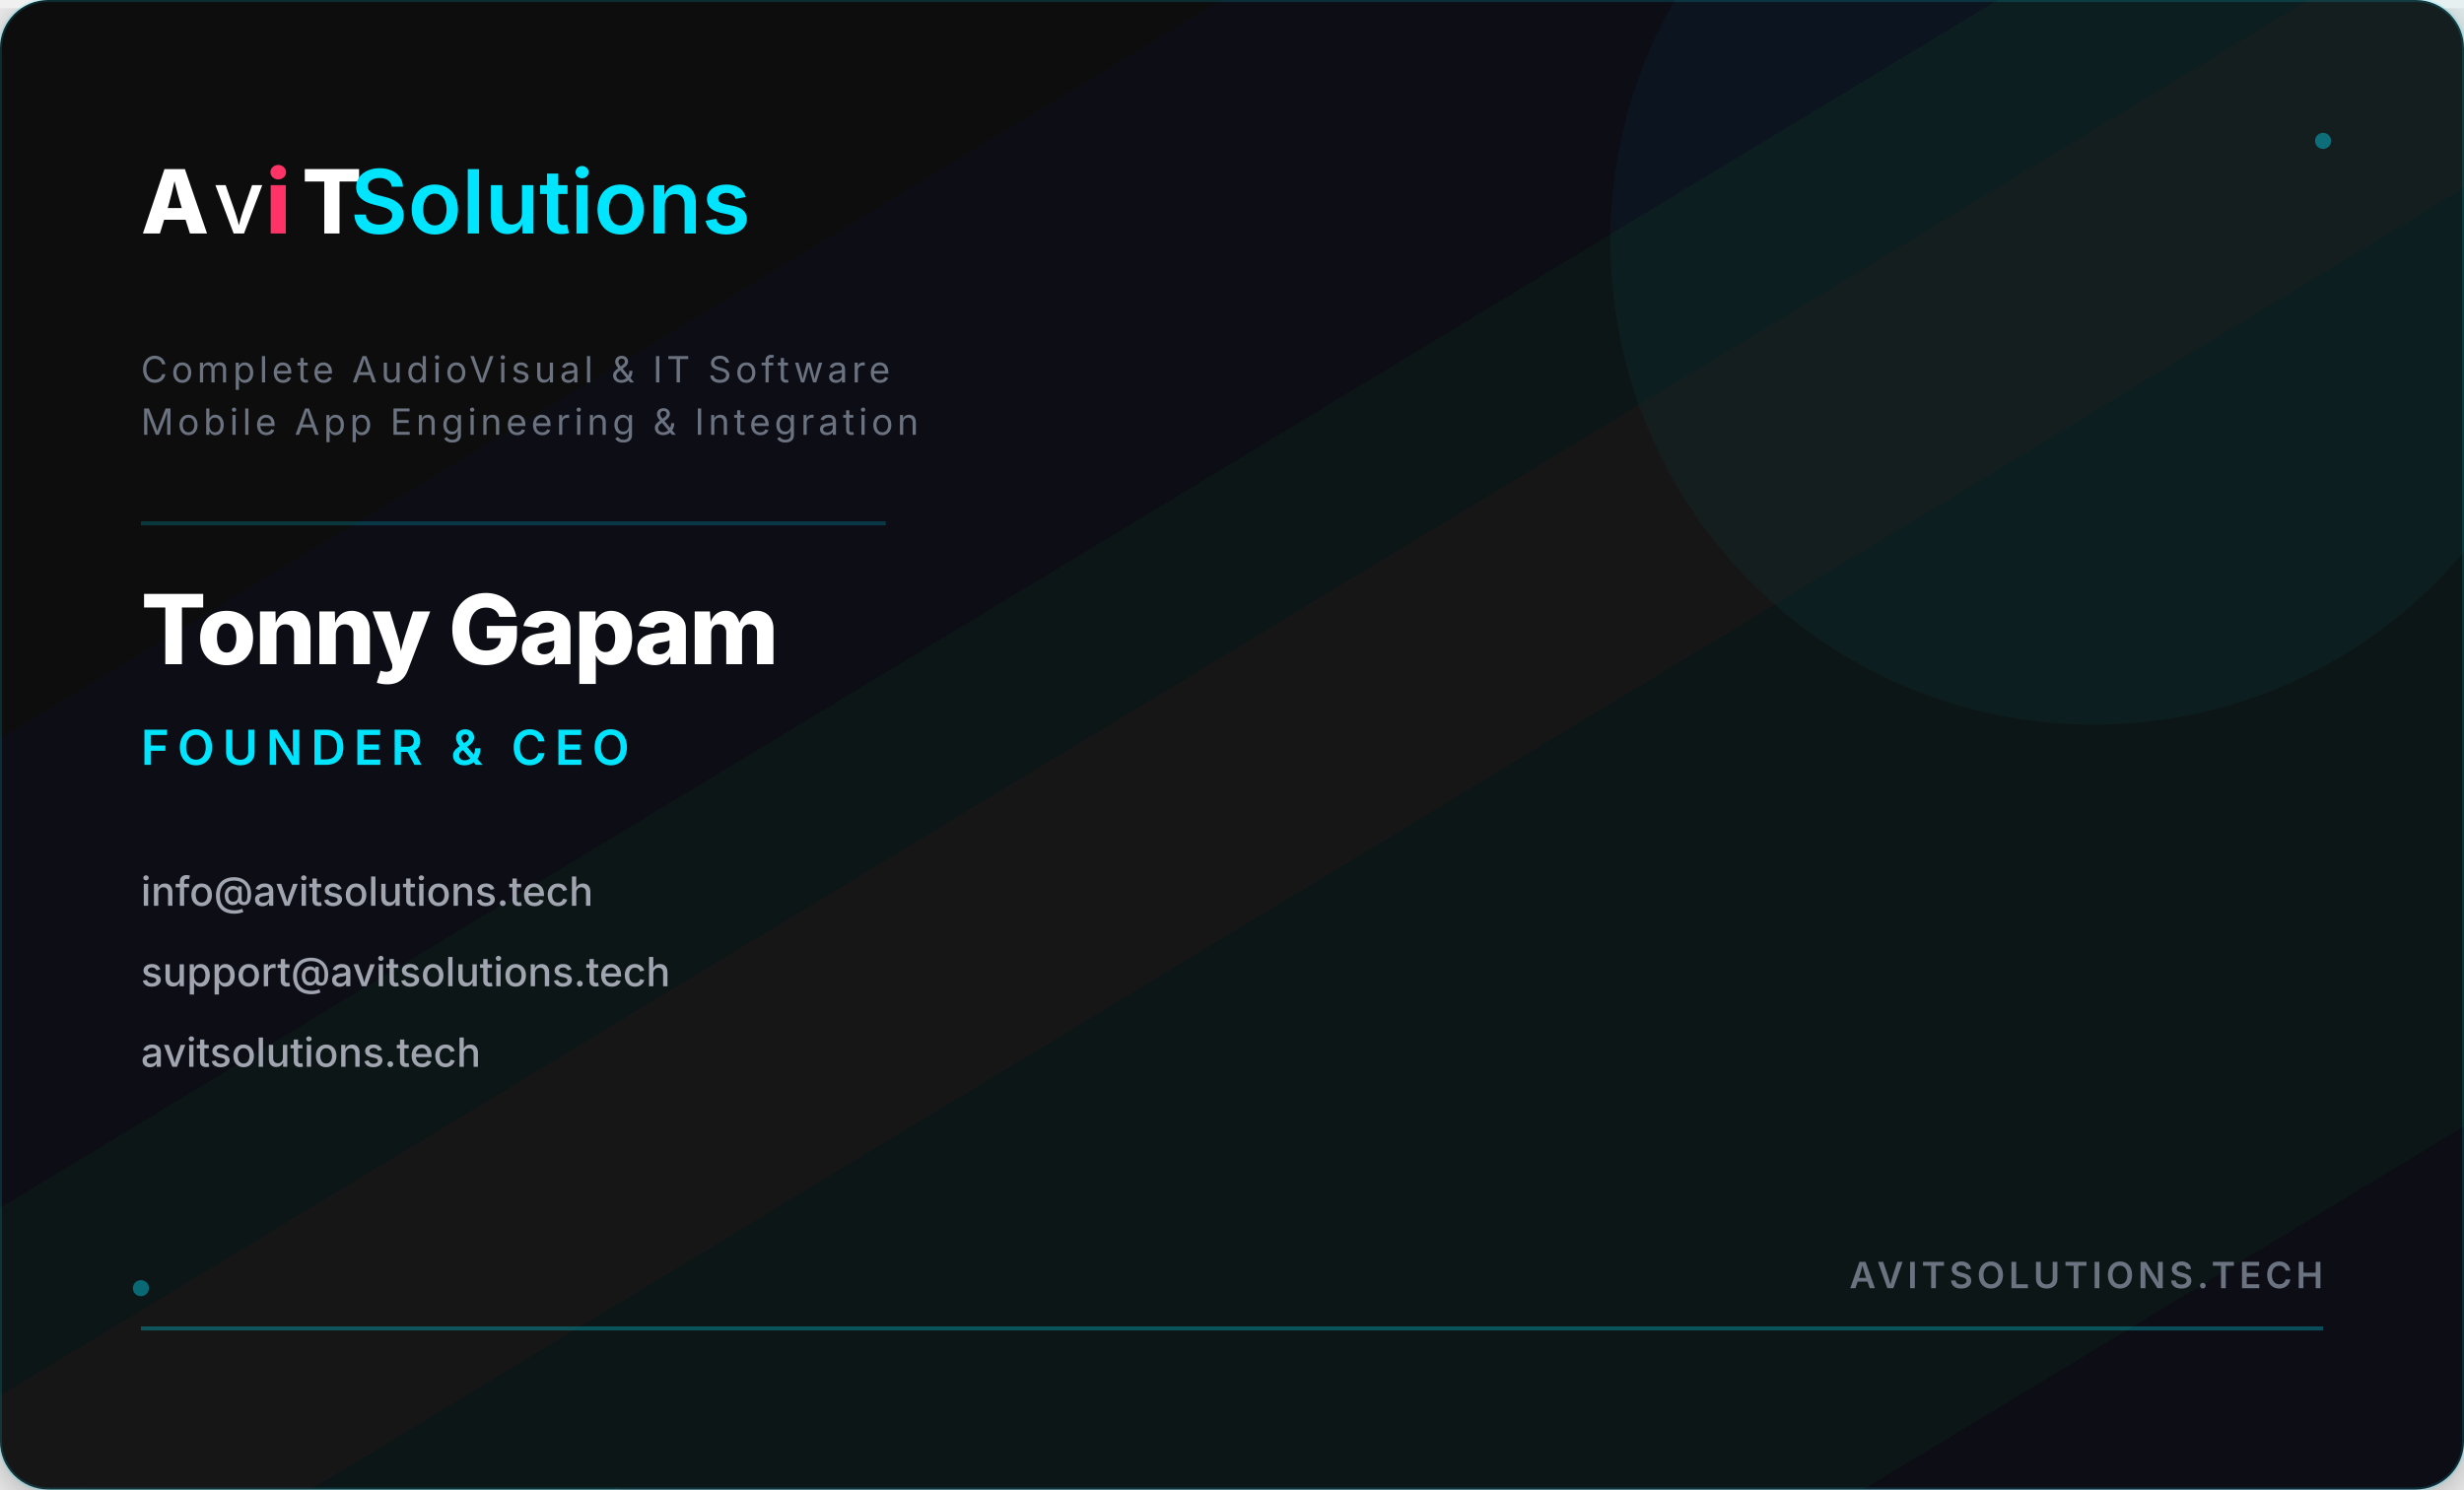
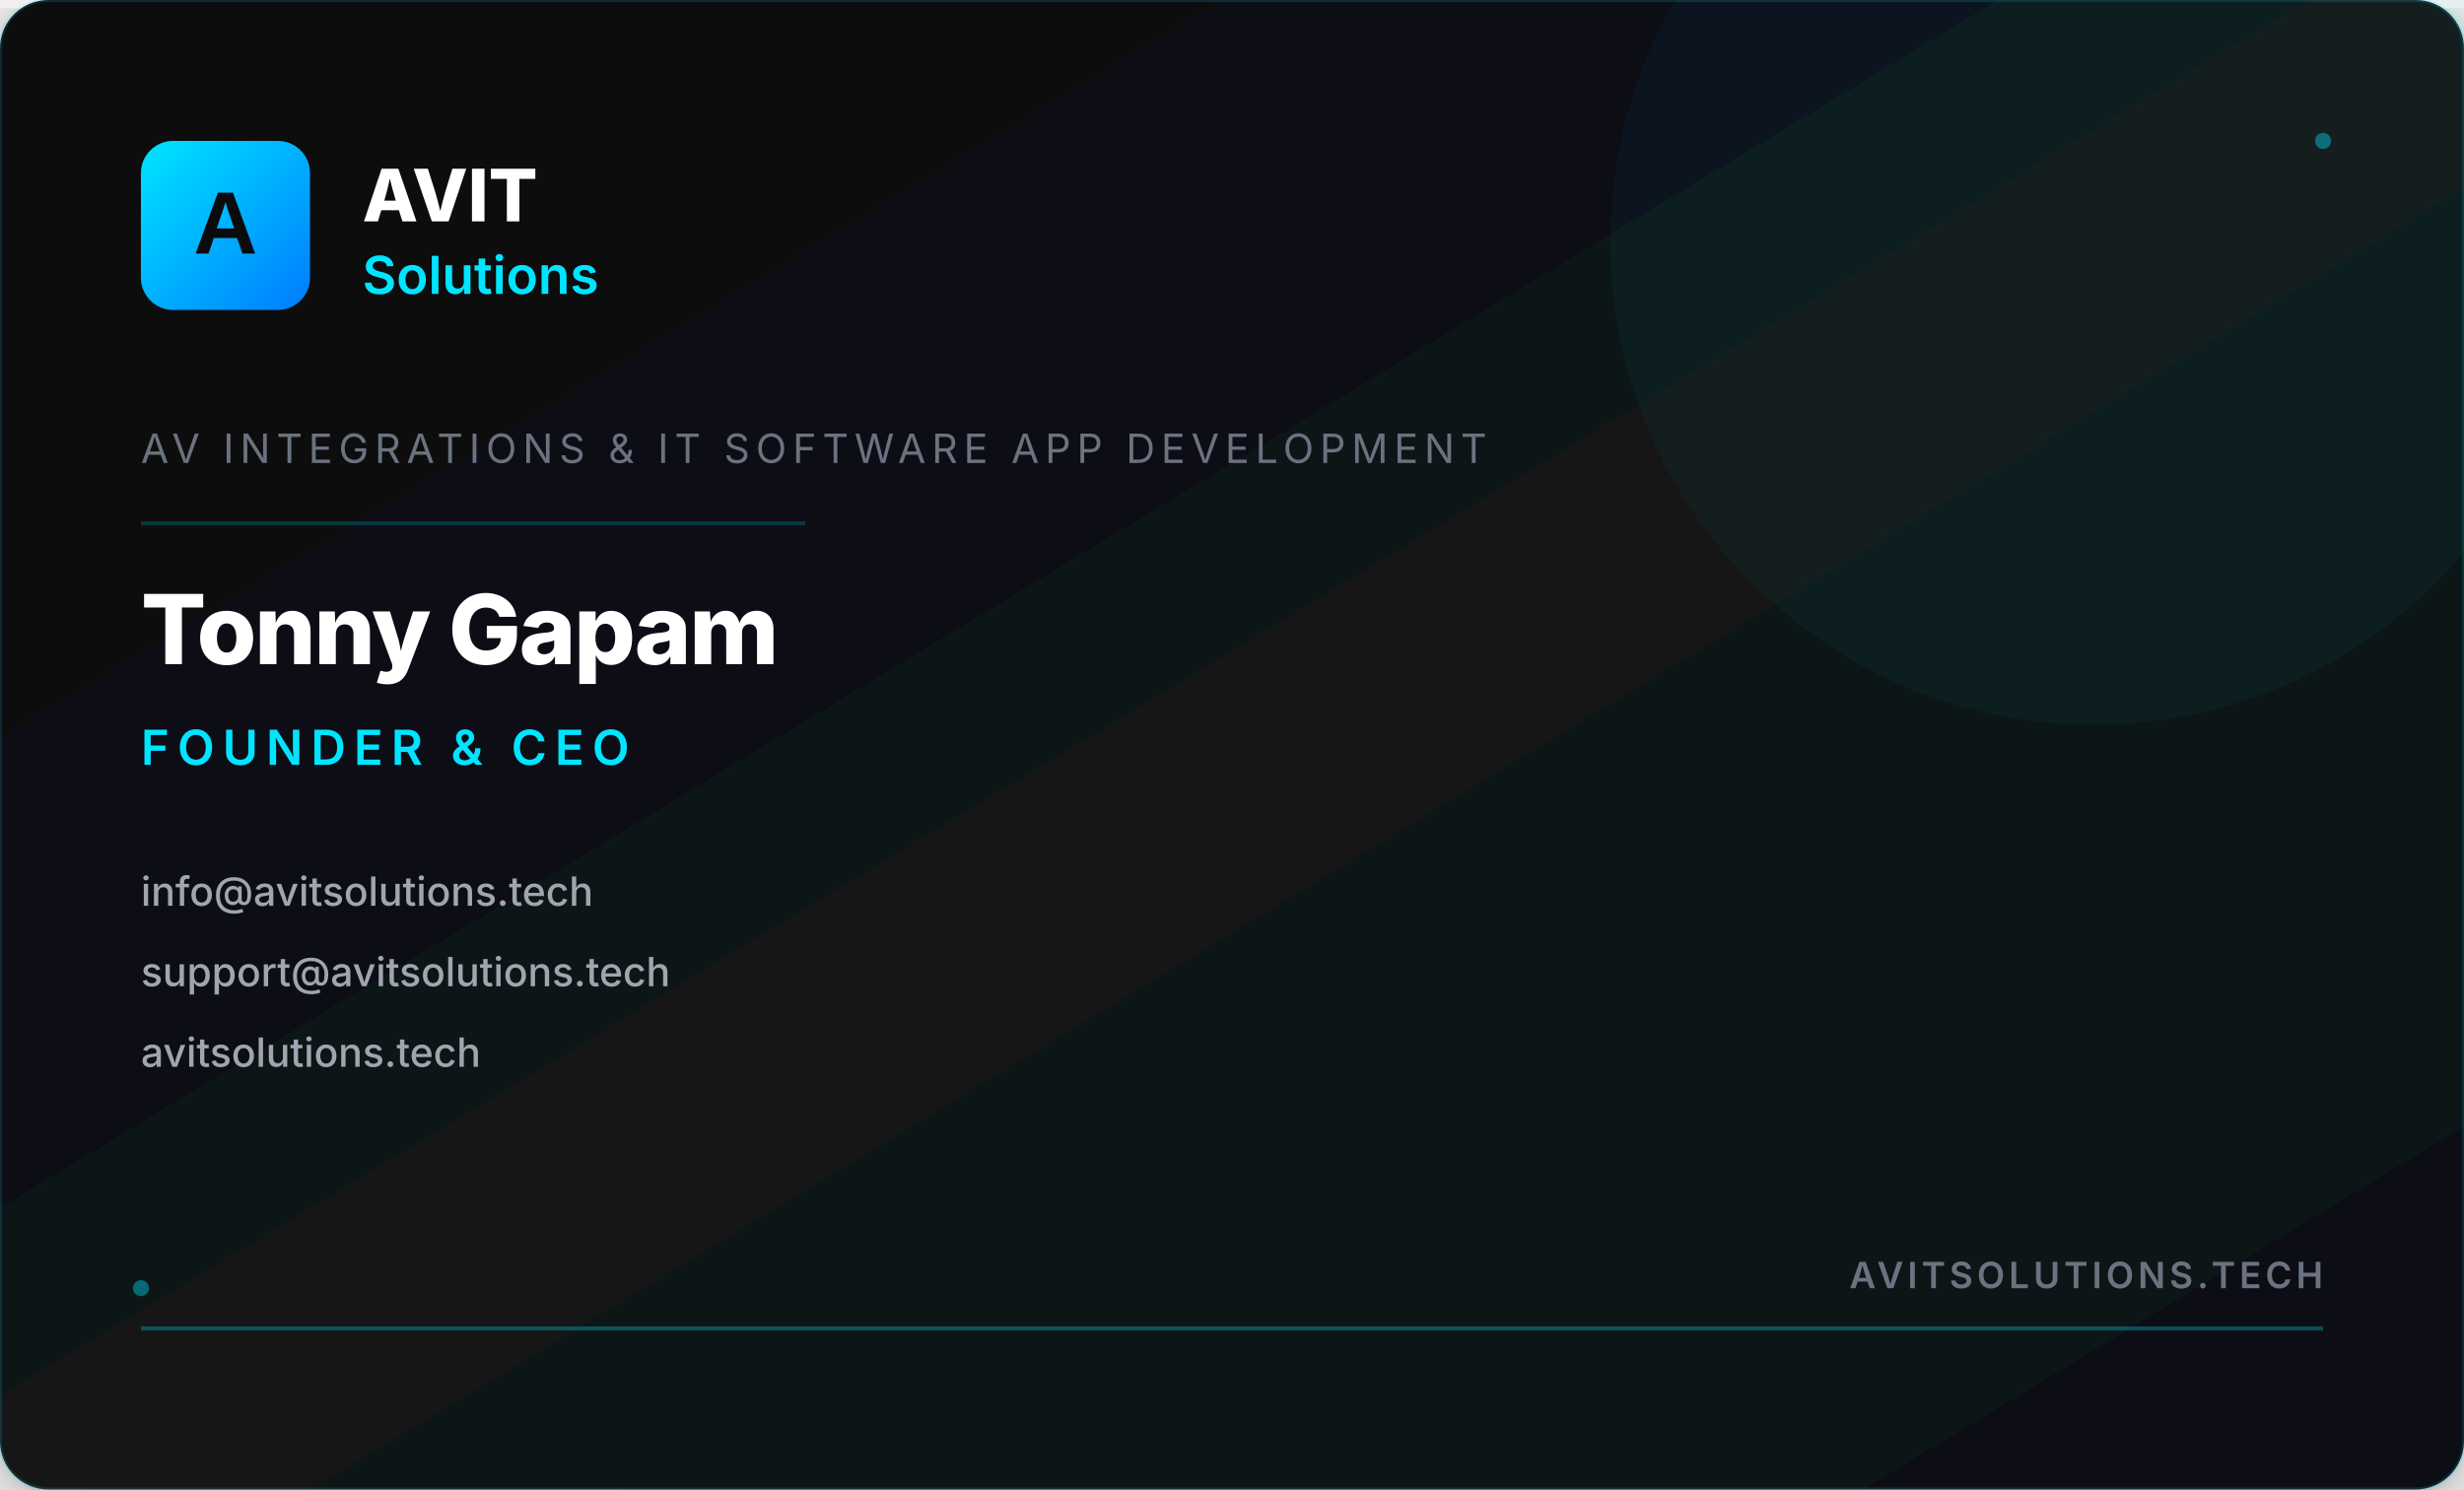
<svg xmlns="http://www.w3.org/2000/svg" viewBox="0 0 612 370" width="612" height="370">
  <defs>
    <linearGradient id="bgGrad" x1="0%" y1="0%" x2="100%" y2="100%">
      <stop offset="0%" stop-color="#0a0b0c" />
      <stop offset="50%" stop-color="#121317" />
      <stop offset="100%" stop-color="#0e1117" />
    </linearGradient>
    <linearGradient id="accentGrad" x1="0%" y1="0%" x2="100%" y2="100%">
      <stop offset="0%" stop-color="#00E5FF" />
      <stop offset="100%" stop-color="#4d8aff" />
    </linearGradient>
+     <linearGradient id="logoGrad" x1="0%" y1="0%" x2="100%" y2="100%">
+       <stop offset="0%" stop-color="#00E5FF" />
+       <stop offset="100%" stop-color="#007BFF" />
+     </linearGradient>
+     <filter id="glow">
+       <feGaussianBlur stdDeviation="3" result="blur" />
+       <feMerge>
+         <feMergeNode in="blur" />
+         <feMergeNode in="SourceGraphic" />
+       </feMerge>
+     </filter>
    <filter id="shadow">
      <feDropShadow dx="0" dy="2" stdDeviation="8" flood-color="#000000" flood-opacity="0.5" />
    </filter>
  </defs>
  <rect width="612" height="370" rx="12" fill="url(#bgGrad)" filter="url(#shadow)" />
  <rect width="612" height="370" rx="12" fill="none" stroke="rgba(0,229,255,0.15)" stroke-width="1" />
  <circle cx="520" cy="60" r="120" fill="rgba(0,229,255,0.04)" />
  <line x1="35" y1="330" x2="577" y2="330" stroke="rgba(0,229,255,0.3)" stroke-width="1" />
-   <text x="35" y="58" font-family="'Inter',Arial,sans-serif" font-weight="800" font-size="22" fill="#ffffff">A</text>
-   <text x="53" y="58" font-family="'Inter',Arial,sans-serif" font-weight="500" font-size="22" fill="#ffffff">v</text>
-   <text x="66" y="58" font-family="'Inter',Arial,sans-serif" font-weight="800" font-size="22" fill="#FF3366">i</text>
-   <text x="75" y="58" font-family="'Inter',Arial,sans-serif" font-weight="800" font-size="22" fill="#ffffff">T</text>
-   <text x="87" y="58" font-family="'Inter',Arial,sans-serif" font-weight="600" font-size="22" fill="#00E5FF">Solutions</text>
-   <text x="35" y="95" font-family="'Inter',Arial,sans-serif" font-weight="400" font-size="9" fill="#6b7280" letter-spacing="1">
-     Complete AudioVisual &amp; IT Software
+   <rect x="35" y="35" width="42" height="42" rx="8" fill="url(#logoGrad)" />
+   <text x="56" y="63" font-family="Arial, sans-serif" font-weight="900" font-size="22" fill="#0a0b0c" text-anchor="middle">A</text>
+   <text x="90" y="55" font-family="'Inter', Arial, sans-serif" font-weight="800" font-size="18" fill="#ffffff">AVIT</text>
+   <text x="90" y="73" font-family="'Inter', Arial, sans-serif" font-weight="600" font-size="13" fill="#00E5FF">Solutions</text>
+   <text x="35" y="115" font-family="'Inter', Arial, sans-serif" font-weight="400" font-size="10" fill="#6b7280" letter-spacing="1.5" text-transform="uppercase">
+     AV INTEGRATIONS &amp; IT SOFTWARE APP DEVELOPMENT
  </text>
-   <text x="35" y="108" font-family="'Inter',Arial,sans-serif" font-weight="400" font-size="9" fill="#6b7280" letter-spacing="1">
-     Mobile App Engineering &amp; Integration
-   </text>
-   <line x1="35" y1="130" x2="220" y2="130" stroke="rgba(0,229,255,0.2)" stroke-width="1" />
-   <text x="35" y="165" font-family="'Inter',Arial,sans-serif" font-weight="800" font-size="24" fill="#ffffff" letter-spacing="-0.5">Tonny Gapam</text>
-   <text x="35" y="190" font-family="'Inter',Arial,sans-serif" font-weight="600" font-size="12" fill="#00E5FF" letter-spacing="2">FOUNDER &amp; CEO</text>
-   <text x="35" y="225" font-family="'Inter',Arial,sans-serif" font-weight="500" font-size="10" fill="#a0a5b0">info@avitsolutions.tech</text>
-   <text x="35" y="245" font-family="'Inter',Arial,sans-serif" font-weight="500" font-size="10" fill="#a0a5b0">support@avitsolutions.tech</text>
-   <text x="35" y="265" font-family="'Inter',Arial,sans-serif" font-weight="500" font-size="10" fill="#a0a5b0">avitsolutions.tech</text>
-   <text x="577" y="320" font-family="'Inter',Arial,sans-serif" font-weight="600" font-size="9" fill="#6b7280" text-anchor="end" letter-spacing="1">AVITSOLUTIONS.TECH</text>
+   <line x1="35" y1="130" x2="200" y2="130" stroke="rgba(0,229,255,0.2)" stroke-width="1" />
+   <text x="35" y="165" font-family="'Inter', Arial, sans-serif" font-weight="800" font-size="24" fill="#ffffff" letter-spacing="-0.5">Tonny Gapam</text>
+   <text x="35" y="190" font-family="'Inter', Arial, sans-serif" font-weight="600" font-size="12" fill="#00E5FF" letter-spacing="2">FOUNDER &amp; CEO</text>
+   <text x="35" y="225" font-family="'Inter', Arial, sans-serif" font-weight="500" font-size="10" fill="#a0a5b0">info@avitsolutions.tech</text>
+   <text x="35" y="245" font-family="'Inter', Arial, sans-serif" font-weight="500" font-size="10" fill="#a0a5b0">support@avitsolutions.tech</text>
+   <text x="35" y="265" font-family="'Inter', Arial, sans-serif" font-weight="500" font-size="10" fill="#a0a5b0">avitsolutions.tech</text>
+   <text x="577" y="320" font-family="'Inter', Arial, sans-serif" font-weight="600" font-size="9" fill="#6b7280" text-anchor="end" letter-spacing="1">AVITSOLUTIONS.TECH</text>
  <circle cx="577" cy="35" r="2" fill="rgba(0,229,255,0.4)" />
  <circle cx="35" cy="320" r="2" fill="rgba(0,229,255,0.4)" />
</svg>
